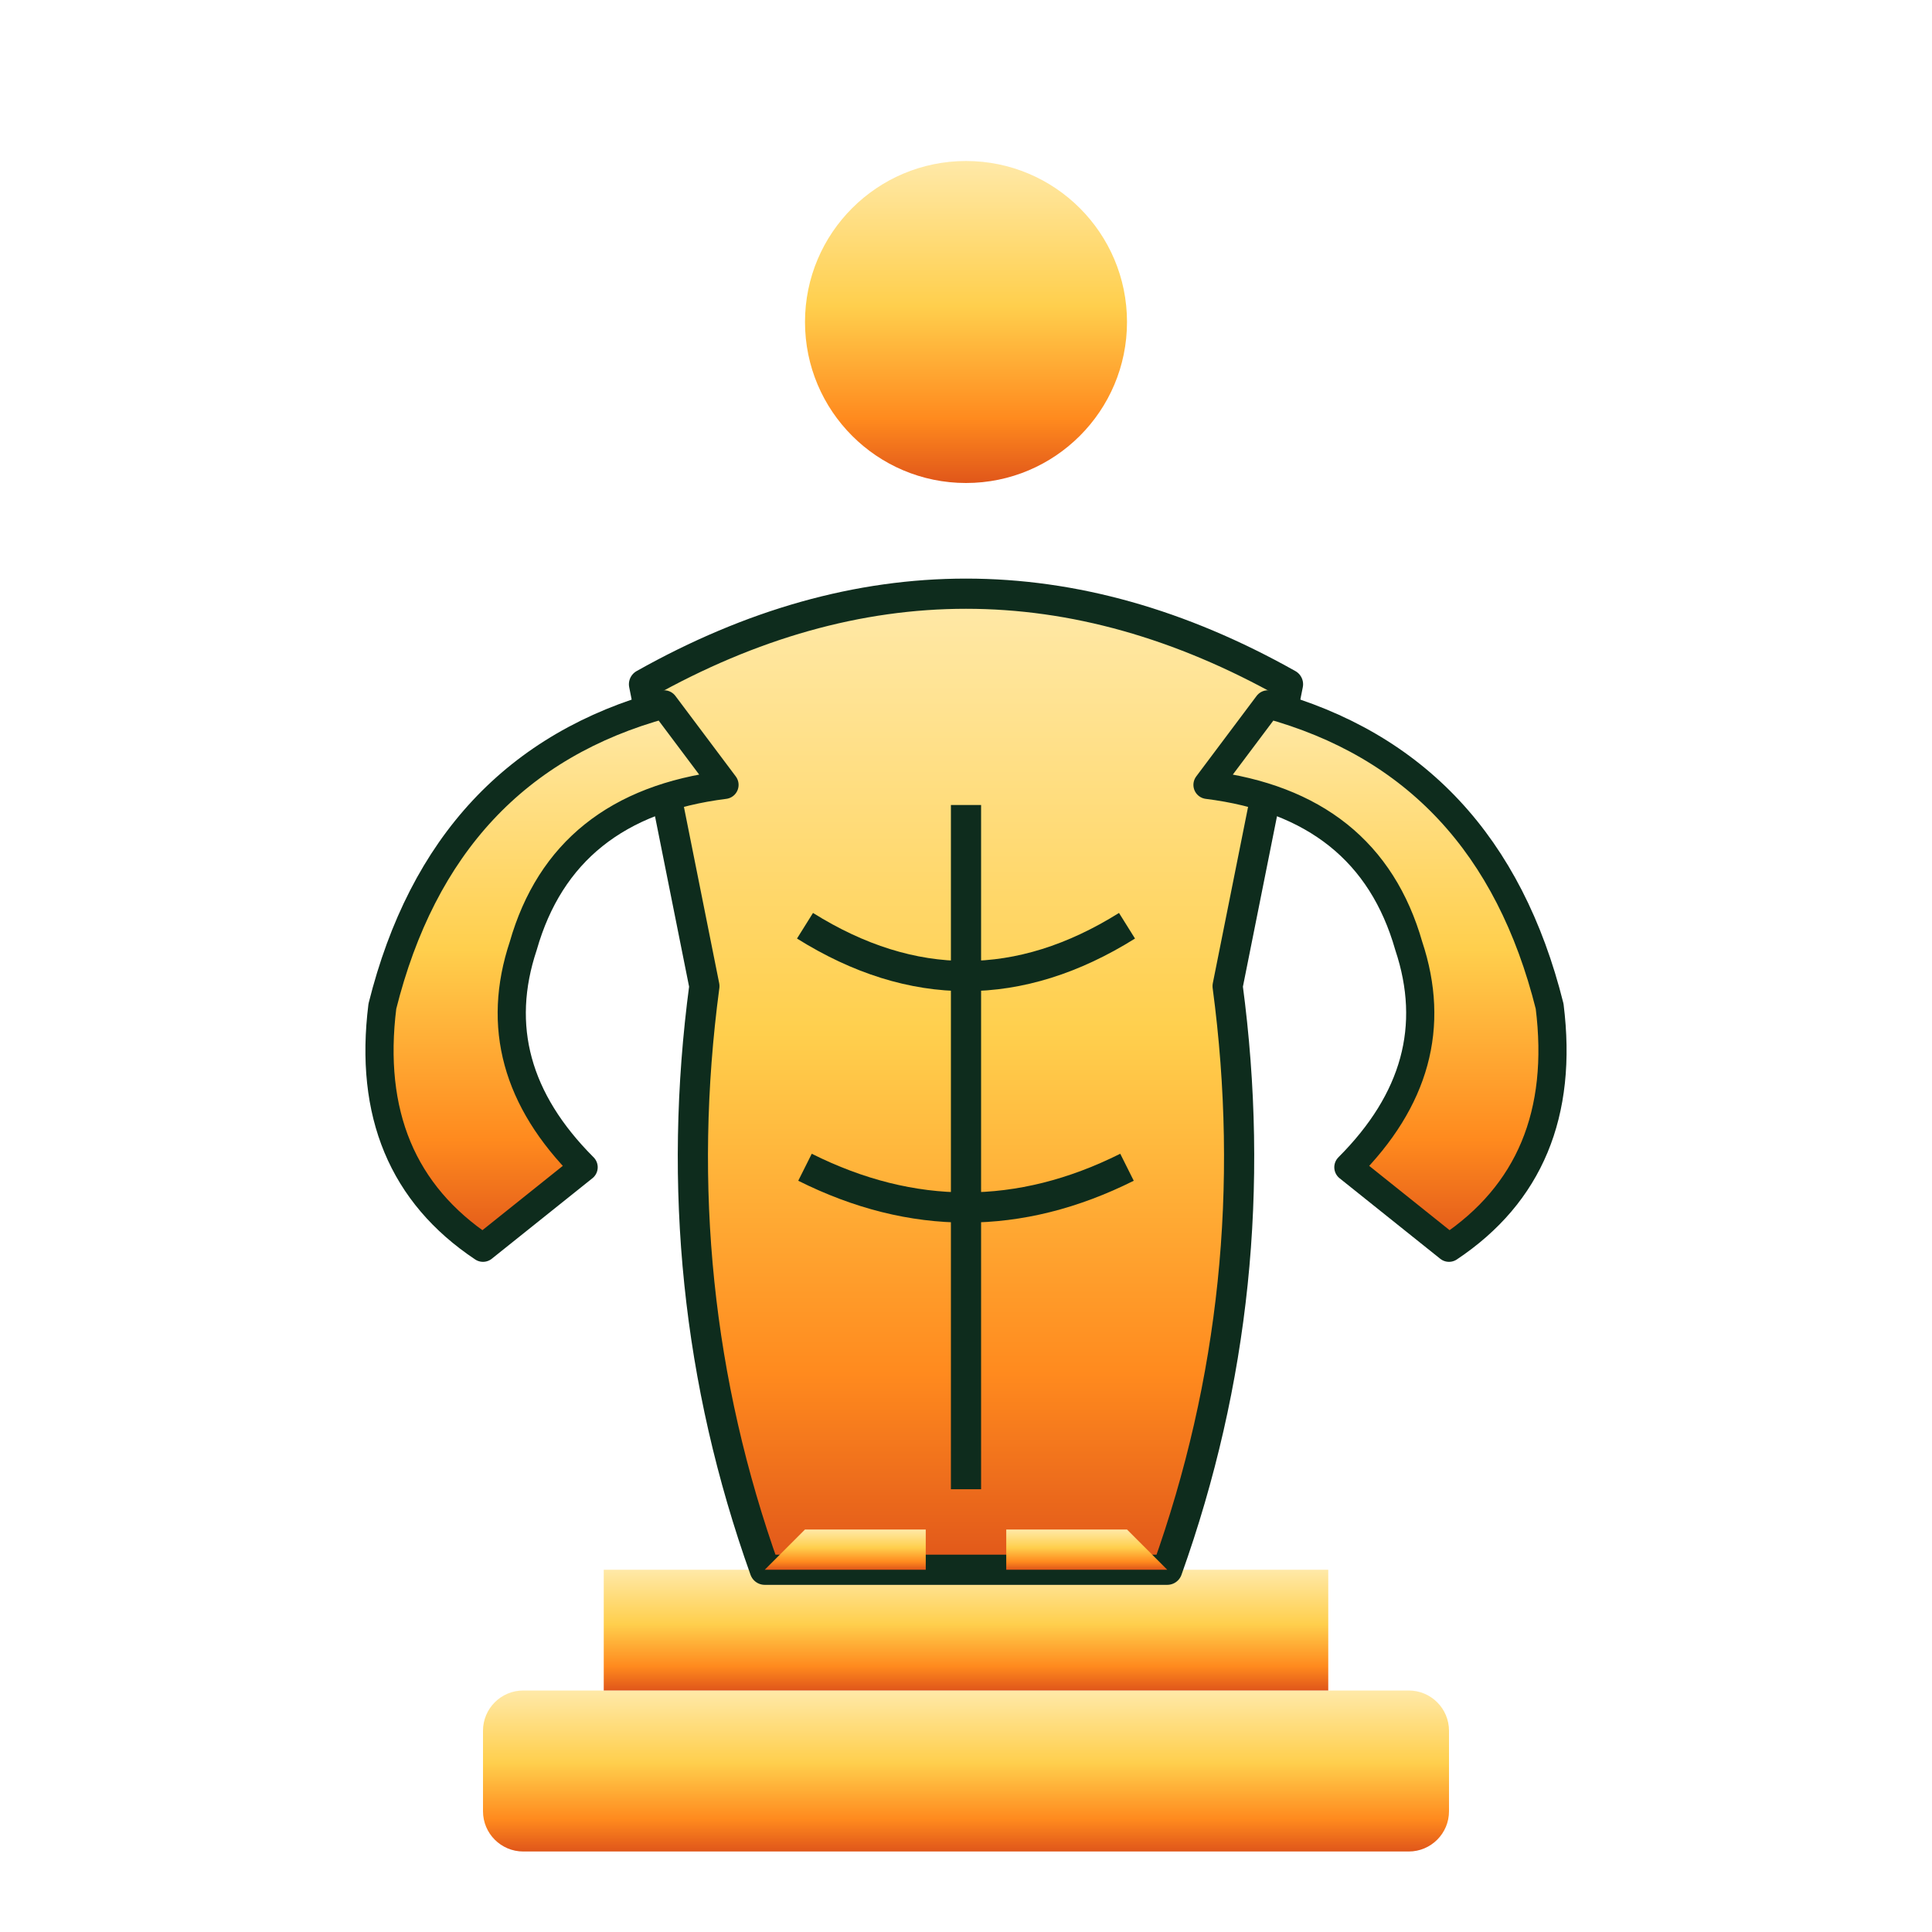
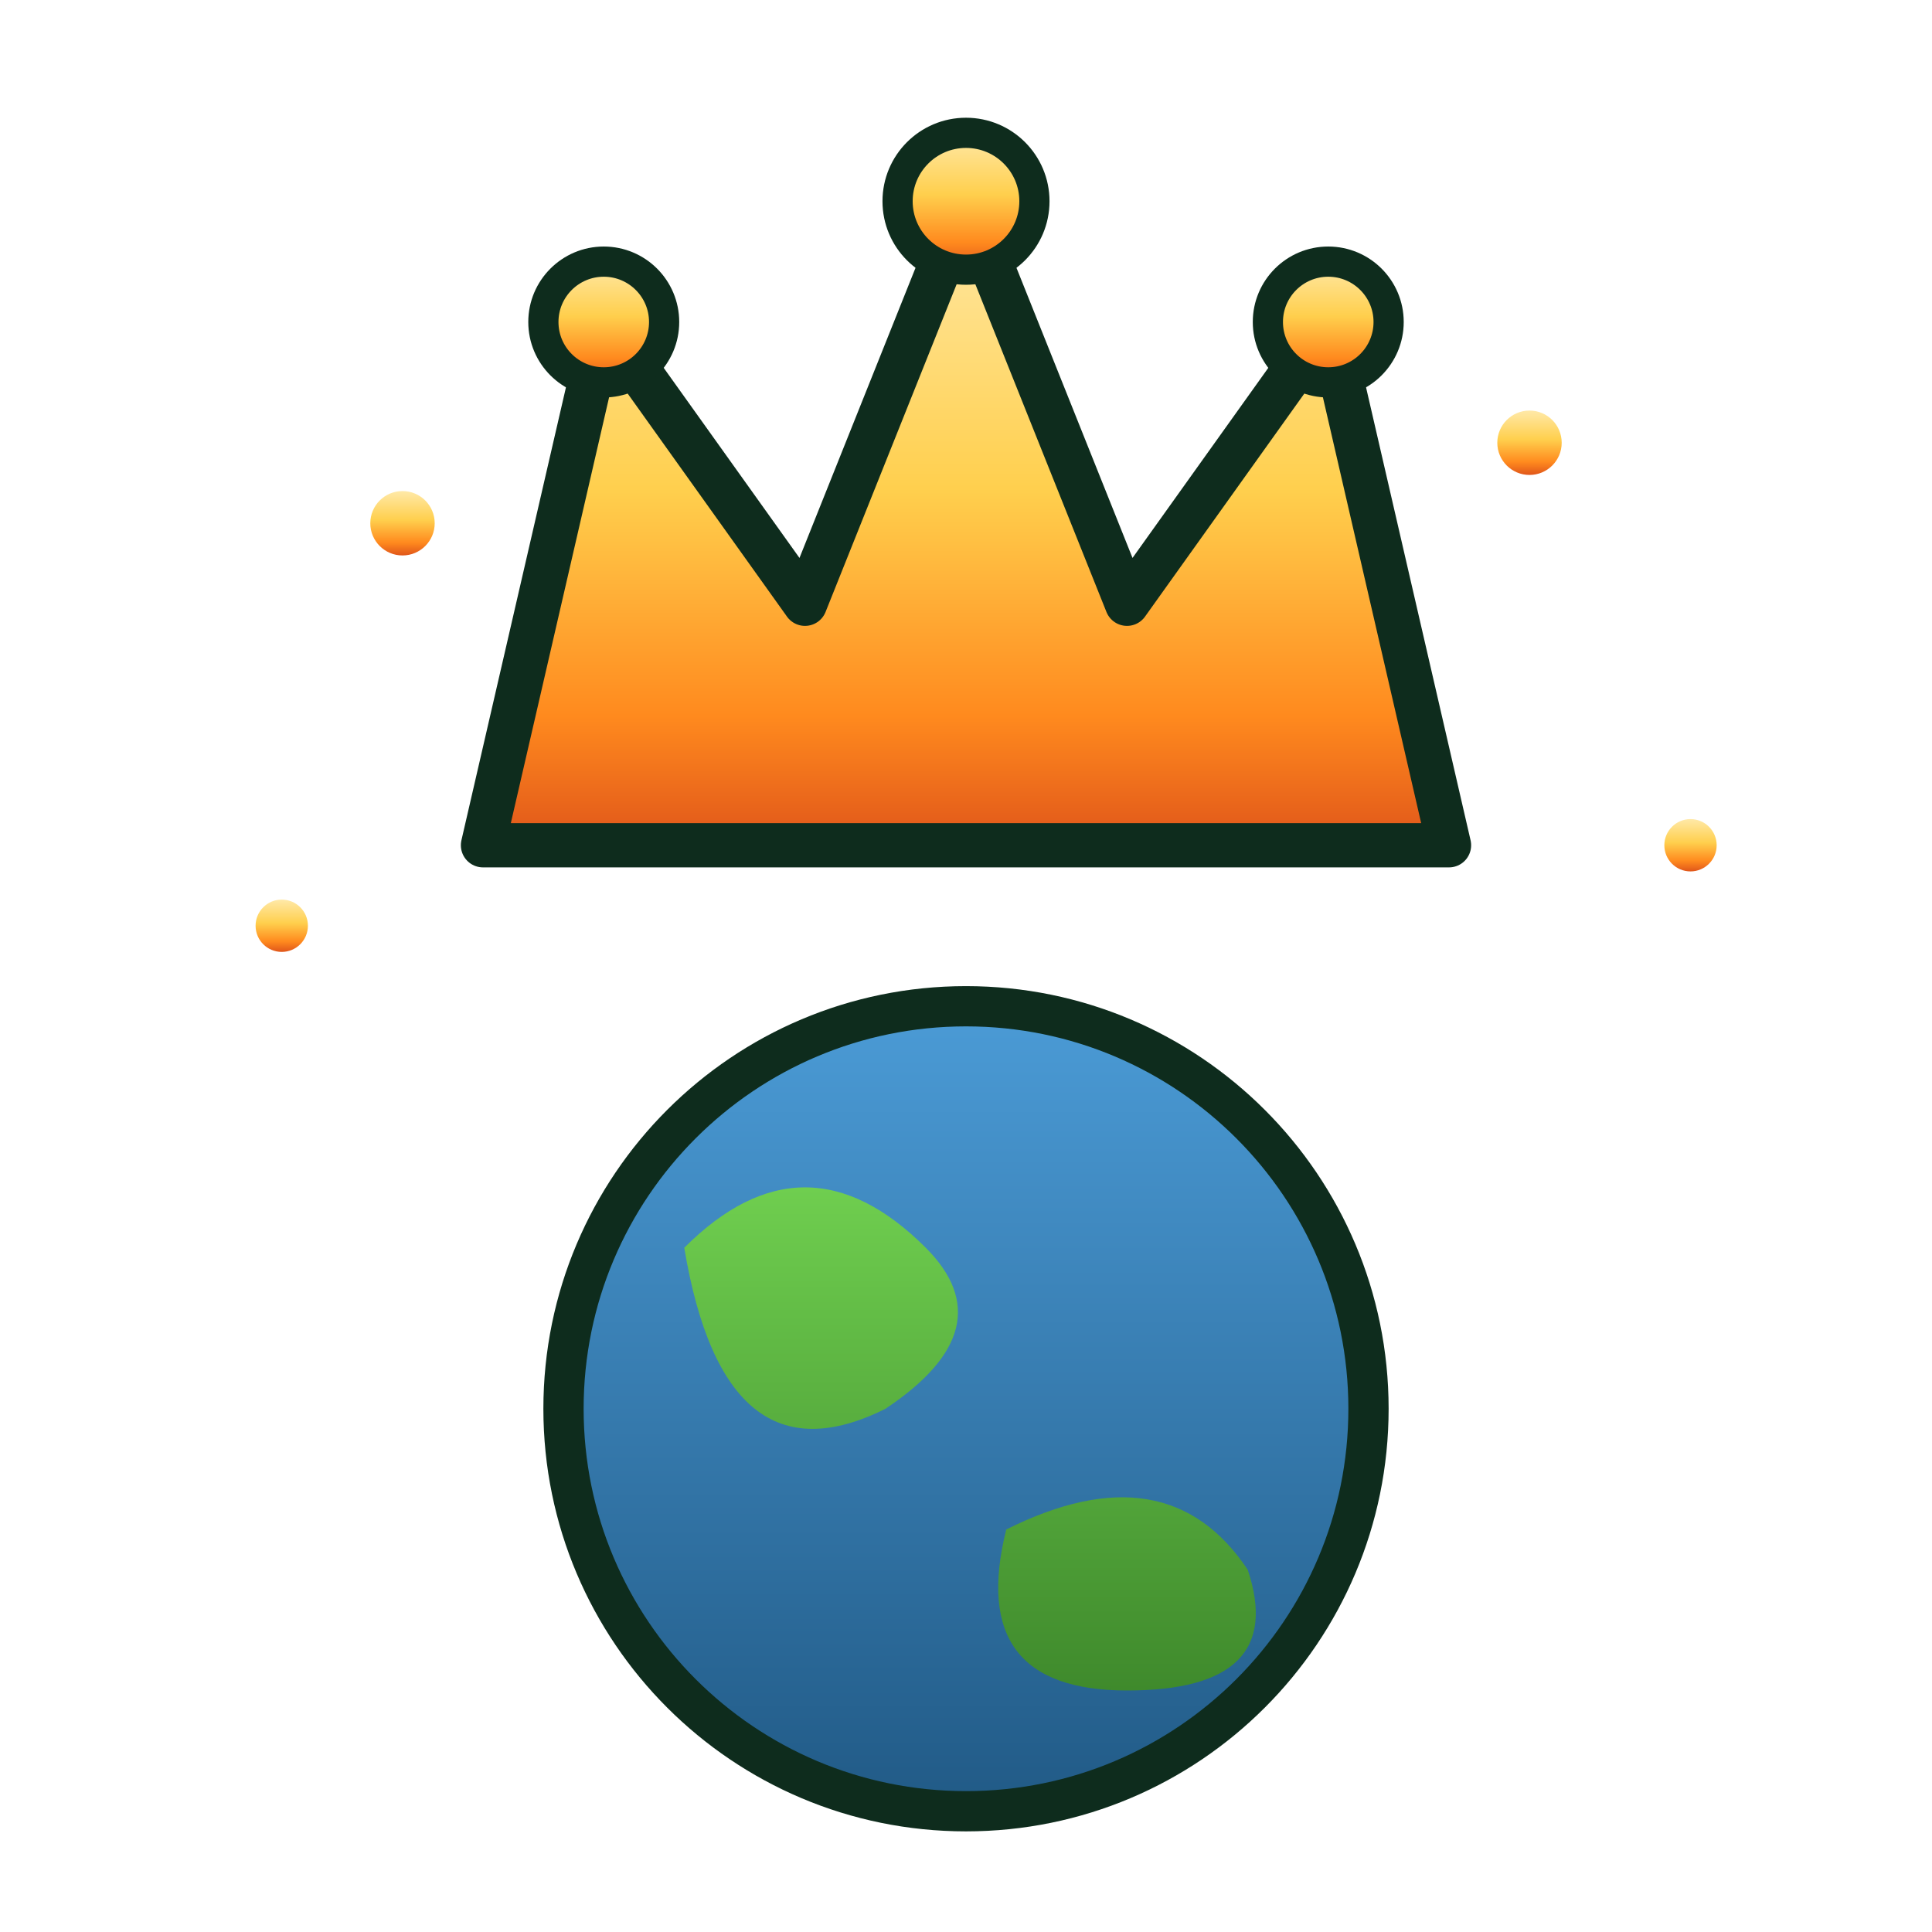
<svg xmlns="http://www.w3.org/2000/svg" viewBox="0 0 96 96" width="96" height="96">
  <defs>
    <linearGradient id="g" x1="0" y1="0" x2="0" y2="1">
      <stop offset="0" stop-color="#ffe9a8" />
      <stop offset=".45" stop-color="#ffcf4d" />
      <stop offset=".8" stop-color="#ff8a1e" />
      <stop offset="1" stop-color="#e0561a" />
    </linearGradient>
+     <linearGradient id="earth" x1="0" y1="0" x2="0" y2="1">
+       <stop offset="0" stop-color="#4b9bd6" />
+       <stop offset="1" stop-color="#215a86" />
+     </linearGradient>
+     <linearGradient id="land" x1="0" y1="0" x2="0" y2="1">
+       <stop offset="0" stop-color="#6fce4f" />
+       <stop offset="1" stop-color="#3f8a2c" />
+     </linearGradient>
  </defs>
-   <rect x="24" y="84" width="48" height="8" rx="2" fill="url(#g)" />
-   <rect x="30" y="78" width="36" height="6" fill="url(#g)" />
-   <circle cx="48" cy="16" r="8" fill="url(#g)" />
-   <path d="M32 34 q16 -9 32 0 l-3 15 q2 15 -3 29 l-20 0 q-5 -14 -3 -29 z" fill="url(#g)" stroke="#0e2c1d" stroke-width="1.5" stroke-linejoin="round" />
-   <path d="M33 35 q-11 3 -14 15 q-1 8 5 12 l5 -4 q-5 -5 -3 -11 q2 -7 10 -8 z" fill="url(#g)" stroke="#0e2c1d" stroke-width="1.4" stroke-linejoin="round" />
-   <path d="M63 35 q11 3 14 15 q1 8 -5 12 l-5 -4 q5 -5 3 -11 q-2 -7 -10 -8 z" fill="url(#g)" stroke="#0e2c1d" stroke-width="1.4" stroke-linejoin="round" />
-   <path d="M40 76 l-2 2 h8 v-2 z" fill="url(#g)" />
-   <path d="M56 76 l2 2 h-8 v-2 z" fill="url(#g)" />
-   <path d="M48 40 v34 M40 46 q8 5 16 0 M40 58 q8 4 16 0" fill="none" stroke="#0e2c1d" stroke-width="1.5" />
+   <circle cx="48" cy="70" r="20" fill="url(#earth)" stroke="#0e2c1d" stroke-width="2" />
+   <path d="M34 62 q6 -6 12 0 q4 4 -2 8 q-8 4 -10 -8 Z M50 76 q8 -4 12 2 q2 6 -6 6 q-8 0 -6 -8 Z" fill="url(#land)" />
+   <circle cx="20" cy="26" r="1.6" fill="url(#g)" />
+   <circle cx="76" cy="22" r="1.6" fill="url(#g)" />
+   <circle cx="14" cy="46" r="1.3" fill="url(#g)" />
+   <circle cx="84" cy="42" r="1.3" fill="url(#g)" />
+   <path d="M24 42 L30 16 L40 30 L48 10 L56 30 L66 16 L72 42 Z" fill="url(#g)" stroke="#0e2c1d" stroke-width="2.2" stroke-linejoin="round" />
+   <circle cx="30" cy="16" r="3" fill="url(#g)" stroke="#0e2c1d" stroke-width="1.5" />
+   <circle cx="48" cy="10" r="3.4" fill="url(#g)" stroke="#0e2c1d" stroke-width="1.5" />
+   <circle cx="66" cy="16" r="3" fill="url(#g)" stroke="#0e2c1d" stroke-width="1.5" />
</svg>
